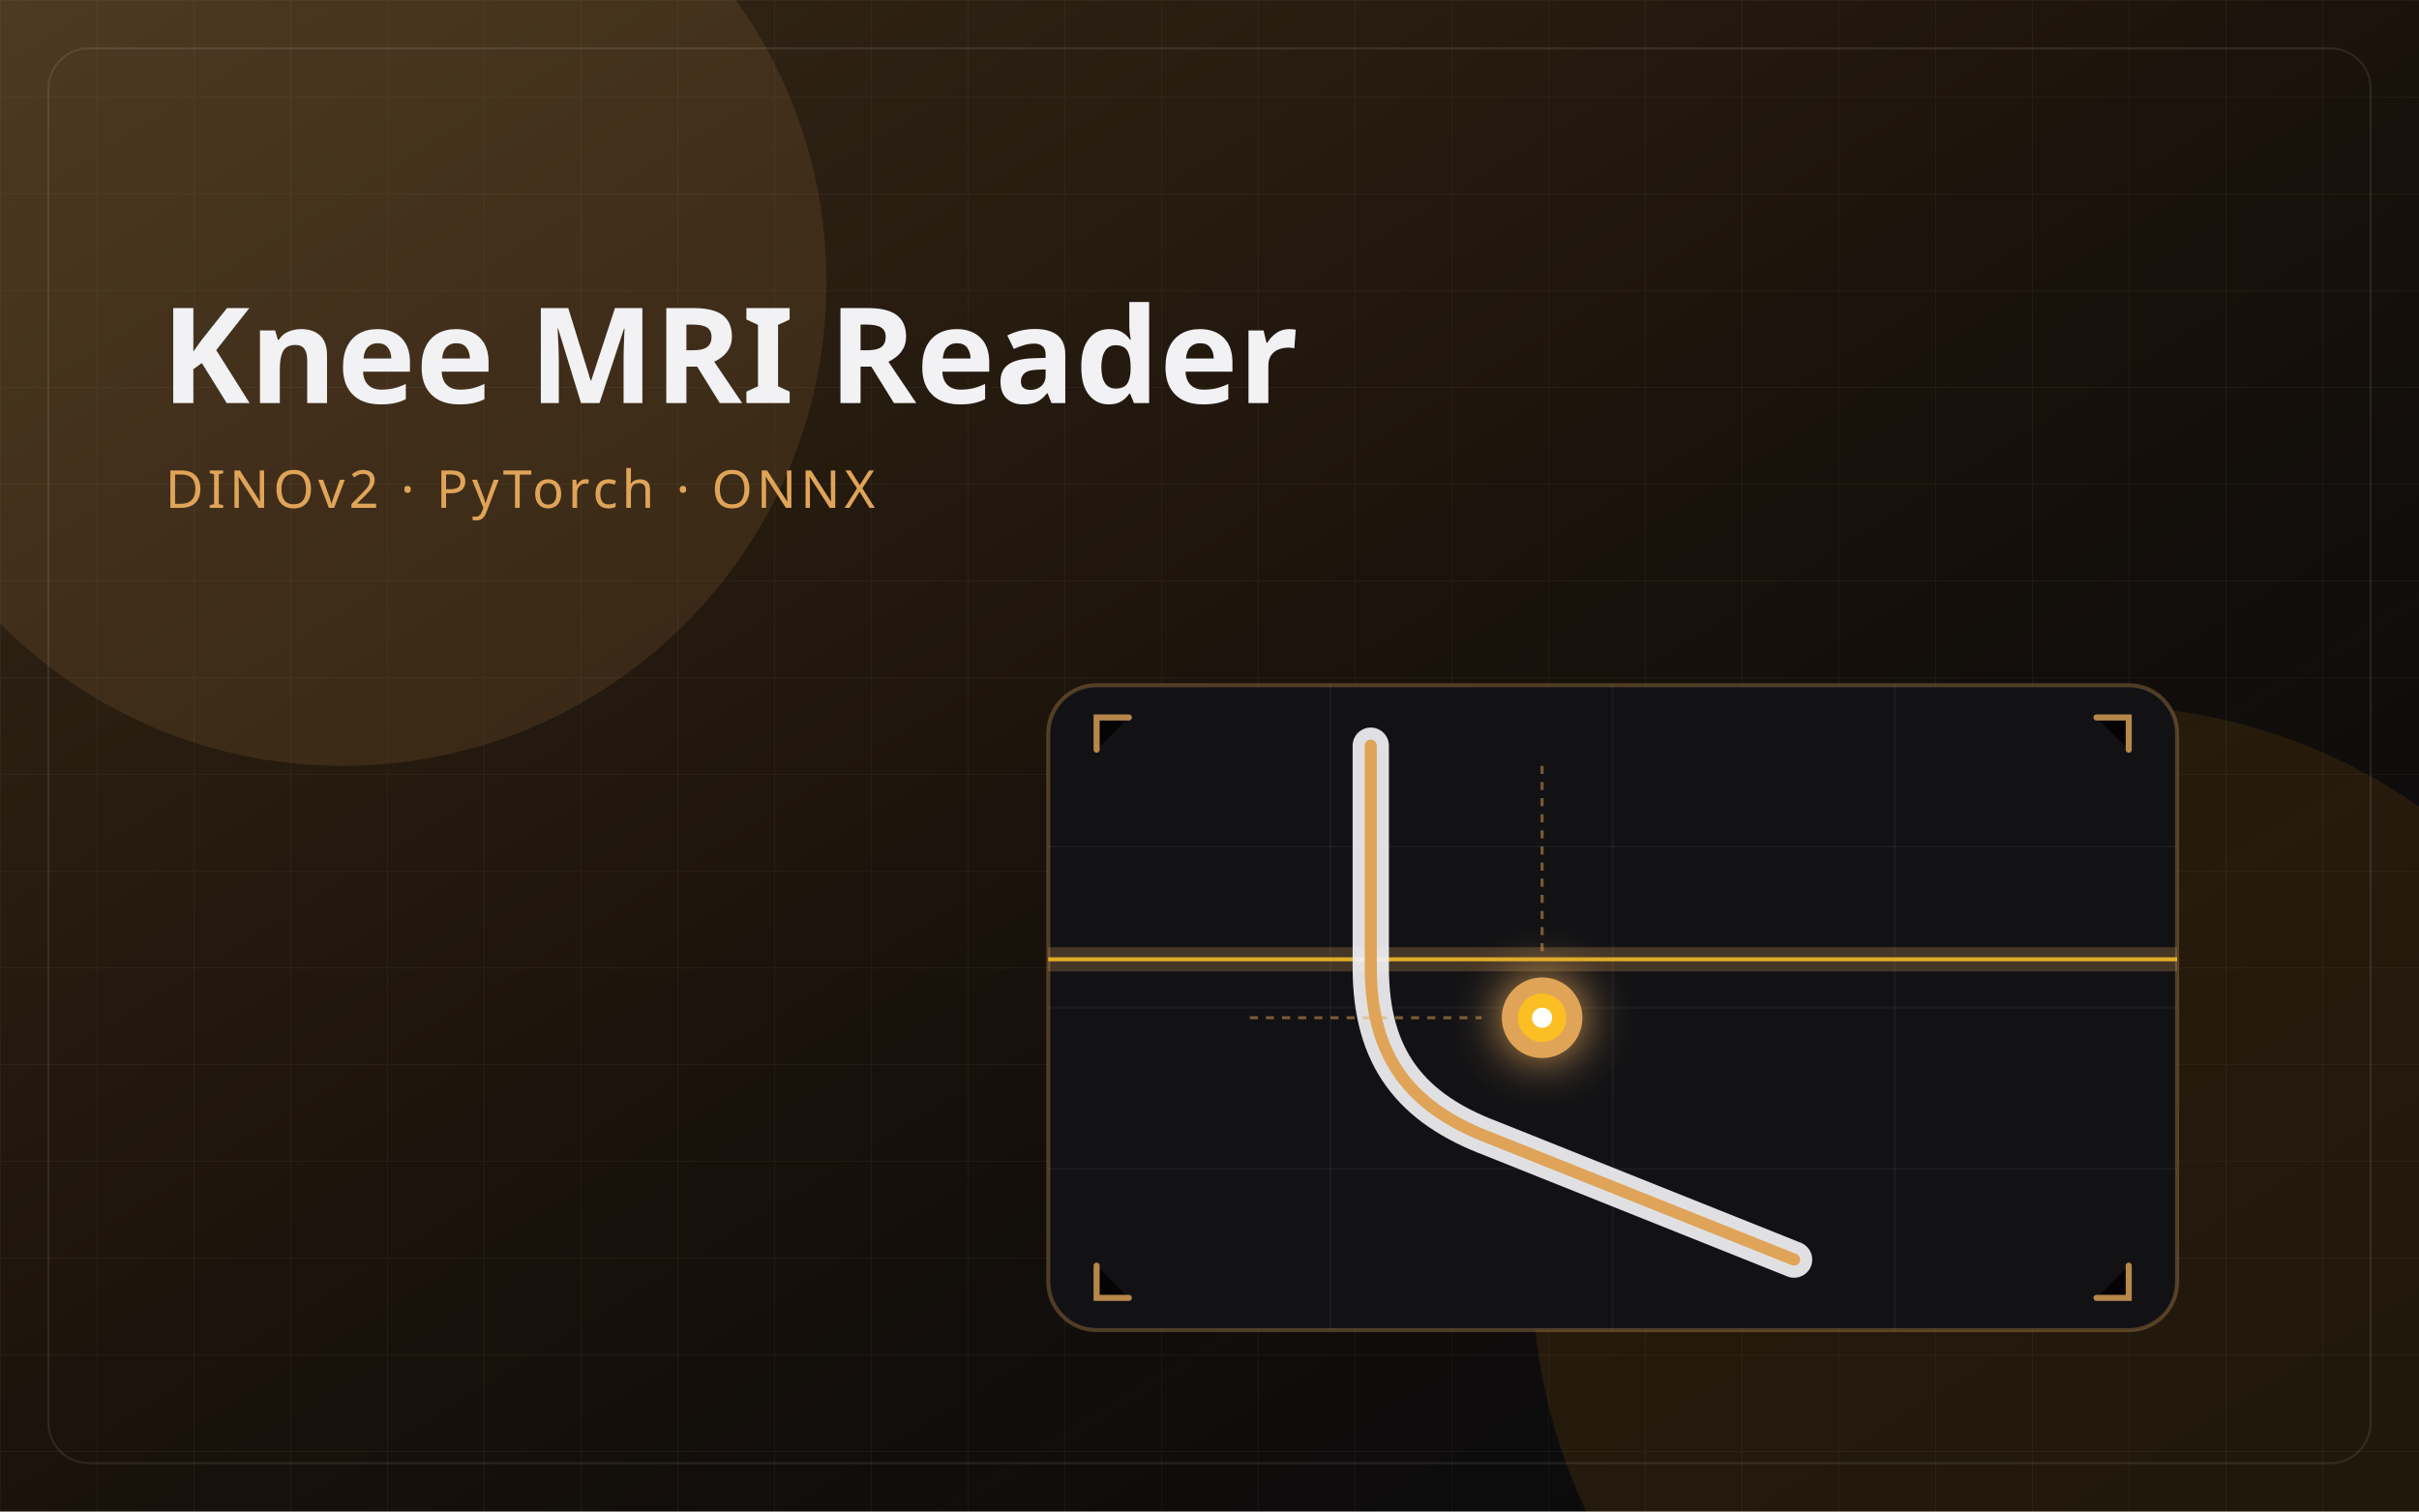
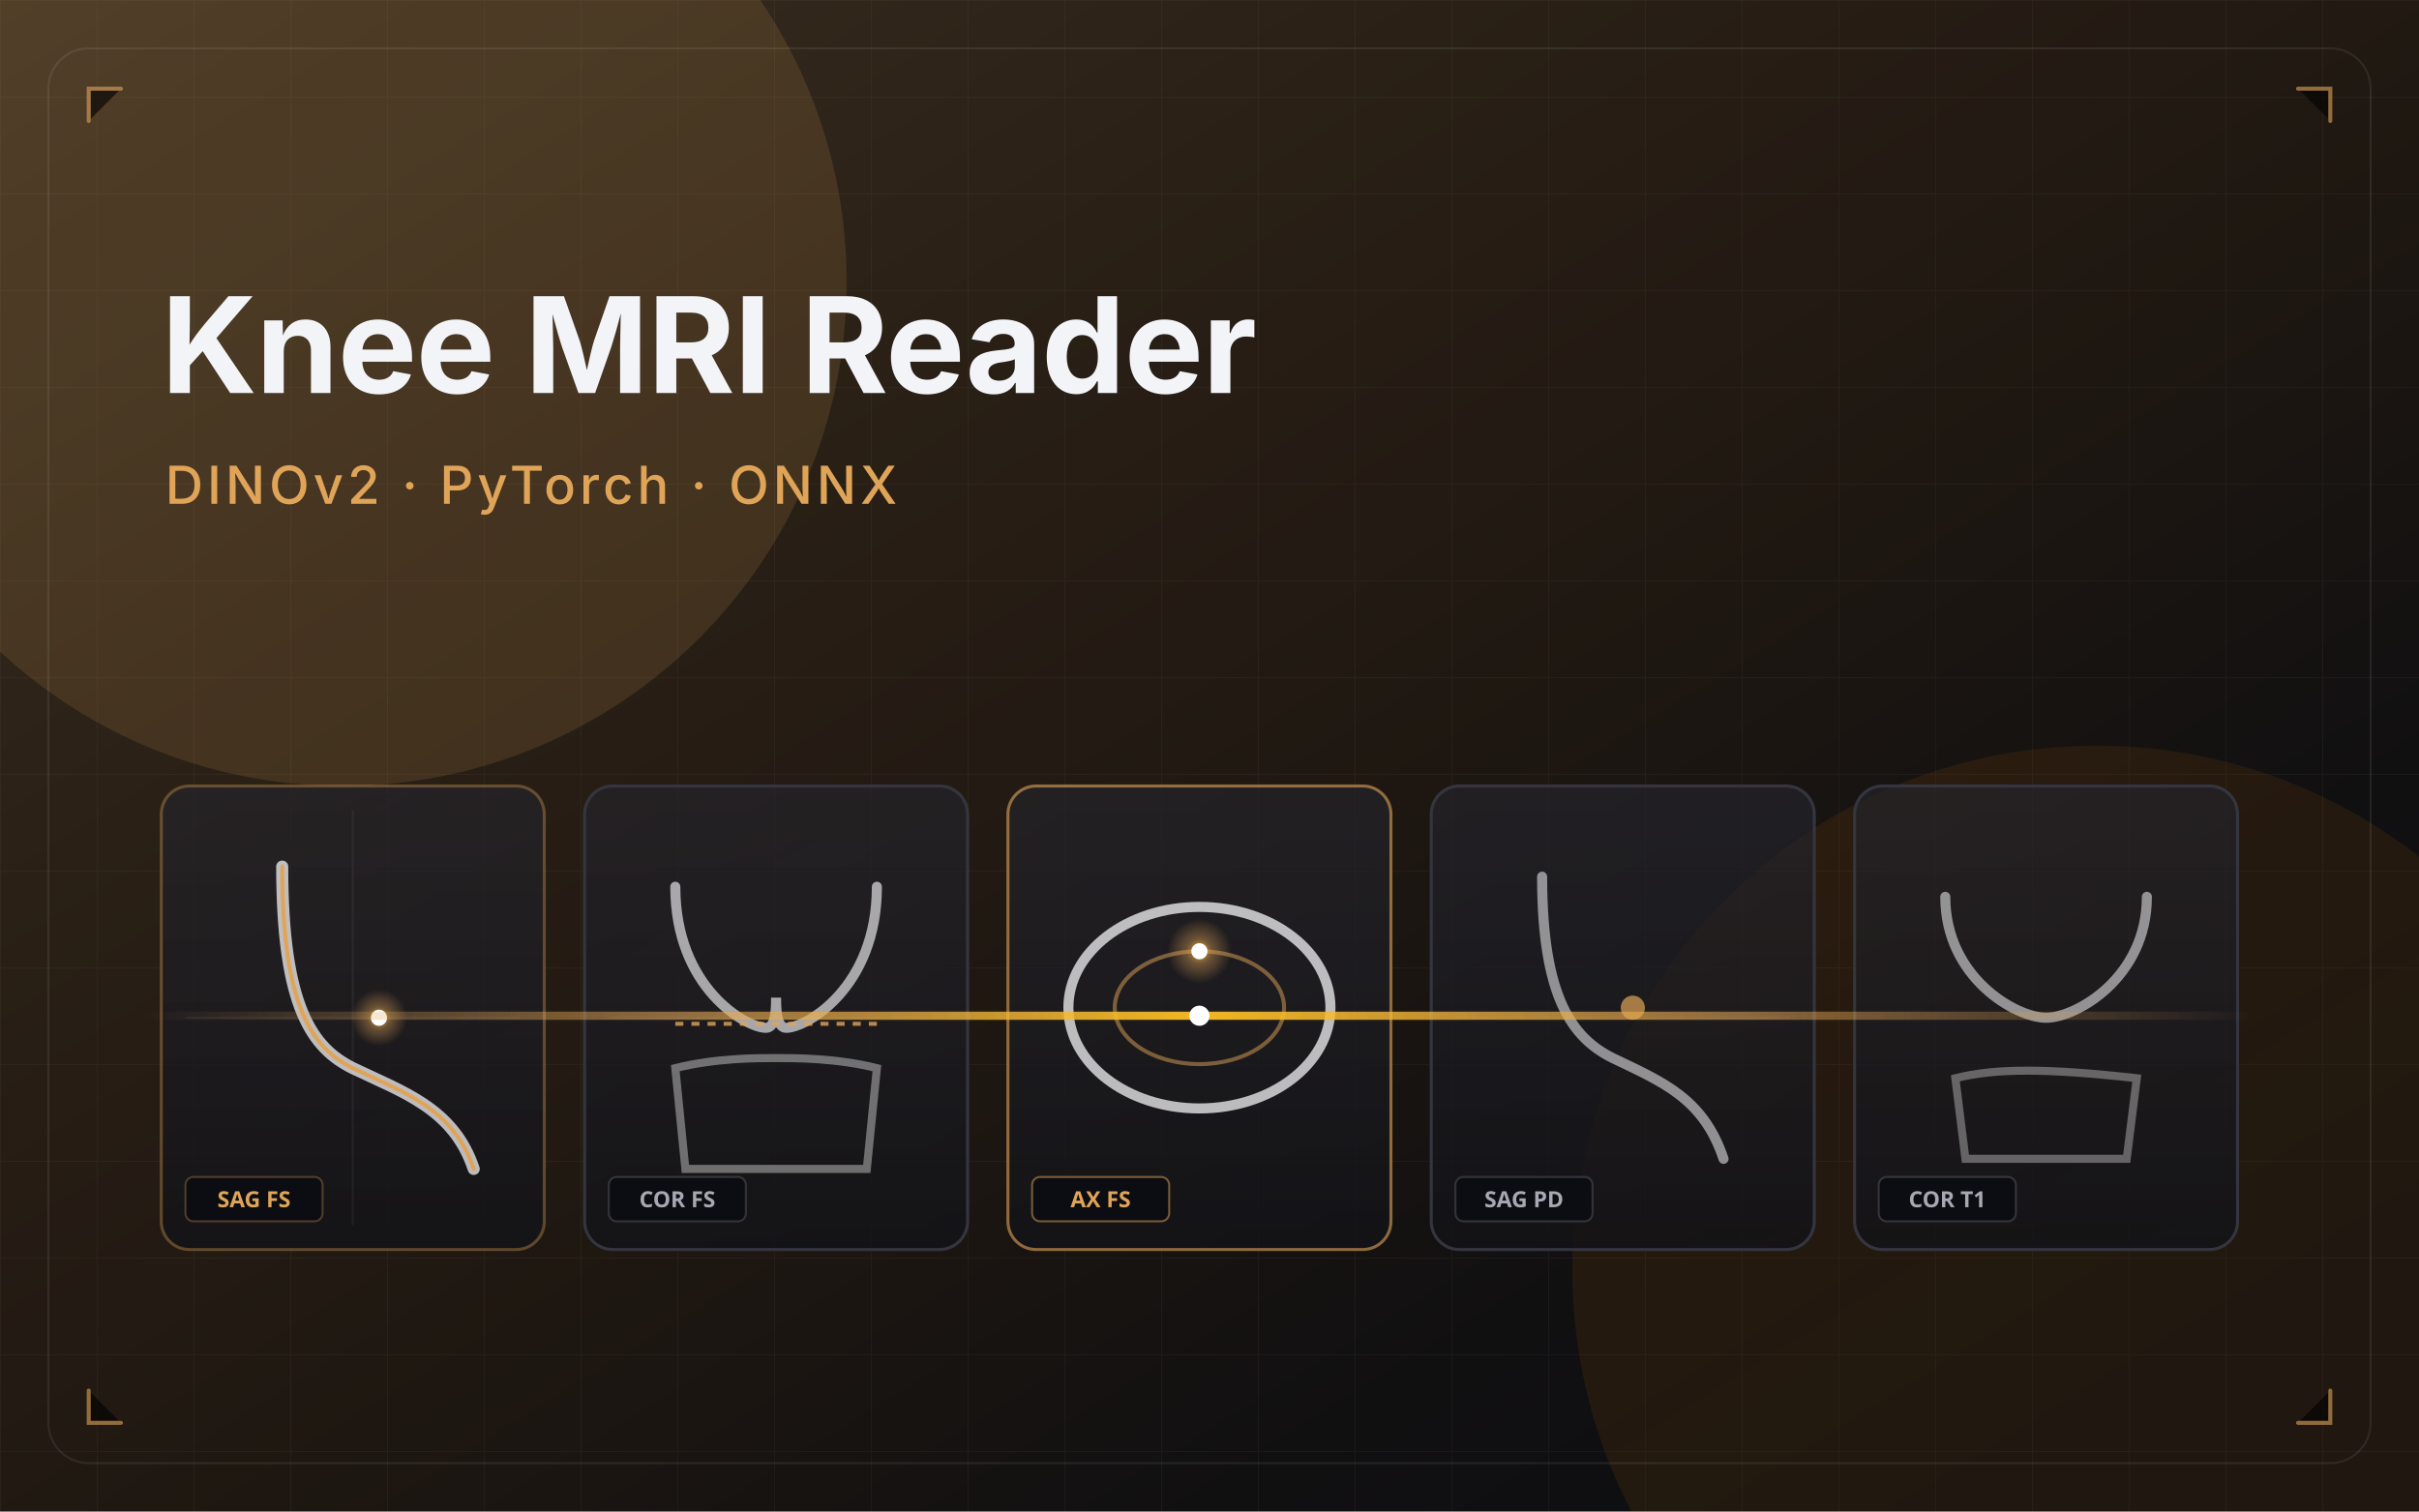
<svg xmlns="http://www.w3.org/2000/svg" viewBox="0 0 1200 750" width="1200" height="750" role="img" aria-label="Knee MRI Reader">
  <defs>
-     <linearGradient id="g" x1="0" y1="0" x2="1" y2="1">
+     <linearGradient id="amberGlow" x1="0" y1="0" x2="1" y2="1">
      <stop offset="0%" stop-color="#e0a458" stop-opacity="0.22" />
-       <stop offset="50%" stop-color="#d97706" stop-opacity="0.08" />
-       <stop offset="100%" stop-color="#0a0a0b" stop-opacity="0.0" />
+       <stop offset="60%" stop-color="#d97706" stop-opacity="0.08" />
+       <stop offset="100%" stop-color="#0a0a0b" stop-opacity="0" />
    </linearGradient>
-     <radialGradient id="glow" cx="65%" cy="65%" r="50%">
-       <stop offset="0%" stop-color="#e0a458" stop-opacity="0.25" />
+     <linearGradient id="cardGlass" x1="0" y1="0" x2="0" y2="1">
+       <stop offset="0%" stop-color="#24242c" stop-opacity="0.65" />
+       <stop offset="100%" stop-color="#121216" stop-opacity="0.85" />
+     </linearGradient>
+     <linearGradient id="goldBeam" x1="0" y1="0" x2="1" y2="0">
+       <stop offset="0%" stop-color="#e0a458" stop-opacity="0" />
+       <stop offset="25%" stop-color="#e0a458" stop-opacity="0.6" />
+       <stop offset="50%" stop-color="#fbbf24" stop-opacity="1" />
+       <stop offset="75%" stop-color="#e0a458" stop-opacity="0.6" />
+       <stop offset="100%" stop-color="#e0a458" stop-opacity="0" />
+     </linearGradient>
+     <radialGradient id="patellaGlow" cx="50%" cy="50%" r="50%">
+       <stop offset="0%" stop-color="#fbbf24" stop-opacity="0.9" />
+       <stop offset="40%" stop-color="#e0a458" stop-opacity="0.4" />
      <stop offset="100%" stop-color="#e0a458" stop-opacity="0" />
    </radialGradient>
    <pattern id="grid" width="48" height="48" patternUnits="userSpaceOnUse">
      <path d="M48 0H0V48" fill="none" stroke="#ffffff" stroke-opacity="0.04" stroke-width="1" />
    </pattern>
-     <clipPath id="viewportClip">
-       <rect x="520" y="340" width="560" height="320" rx="24" />
-     </clipPath>
+     <filter id="softGlow" x="-20%" y="-20%" width="140%" height="140%">
+       <feGaussianBlur stdDeviation="8" result="blur" />
+       <feComposite in="SourceGraphic" in2="blur" operator="over" />
+     </filter>
  </defs>
-   <rect width="1200" height="750" fill="#0a0a0c" />
+   <rect width="1200" height="750" fill="#0b0d12" />
  <rect width="1200" height="750" fill="url(#grid)" />
-   <rect width="1200" height="750" fill="url(#g)" />
-   <circle cx="170" cy="140" r="240" fill="#e0a458" fill-opacity="0.12" />
-   <circle cx="1040" cy="630" r="280" fill="#f59e0b" fill-opacity="0.10" />
-   <rect x="520" y="340" width="560" height="320" rx="24" fill="url(#glow)" />
-   <g font-family="'Space Grotesk',system-ui,sans-serif">
-     <text x="80" y="200" fill="#f2f2f4" font-size="66" font-weight="700">Knee MRI Reader</text>
-     <text x="82" y="252" fill="#e0a458" font-size="26" font-weight="500" letter-spacing="2">DINOv2 · PyTorch · ONNX</text>
+   <rect width="1200" height="750" fill="url(#amberGlow)" />
+   <circle cx="170" cy="140" r="250" fill="#e0a458" fill-opacity="0.14" />
+   <circle cx="1040" cy="630" r="260" fill="#d97706" fill-opacity="0.10" />
+   <g font-family="'Space Grotesk', system-ui, -apple-system, sans-serif">
+     <text x="80" y="195" fill="#f2f4f8" font-size="66" font-weight="700" letter-spacing="-0.5">Knee MRI Reader</text>
+     <text x="82" y="250" fill="#e0a458" font-size="26" font-weight="500" letter-spacing="2">DINOv2 · PyTorch · ONNX</text>
  </g>
-   <rect x="520" y="340" width="560" height="320" rx="24" fill="#121215" stroke="#e0a458" stroke-opacity="0.3" stroke-width="2" />
-   <g clipPath="url(#viewportClip)">
-     <line x1="520" y1="420" x2="1080" y2="420" stroke="#ffffff" stroke-opacity="0.04" stroke-width="1" />
-     <line x1="520" y1="500" x2="1080" y2="500" stroke="#ffffff" stroke-opacity="0.04" stroke-width="1" />
-     <line x1="520" y1="580" x2="1080" y2="580" stroke="#ffffff" stroke-opacity="0.04" stroke-width="1" />
-     <line x1="660" y1="340" x2="660" y2="660" stroke="#ffffff" stroke-opacity="0.04" stroke-width="1" />
-     <line x1="800" y1="340" x2="800" y2="660" stroke="#ffffff" stroke-opacity="0.04" stroke-width="1" />
-     <line x1="940" y1="340" x2="940" y2="660" stroke="#ffffff" stroke-opacity="0.04" stroke-width="1" />
-     <rect x="520" y="470" width="560" height="12" fill="#e0a458" fill-opacity="0.25" />
-     <line x1="520" y1="476" x2="1080" y2="476" stroke="#fbbf24" stroke-width="2" opacity="0.85" />
-     <path d="M680 370 V480 C680 525 700 550 740 565 L890 625" fill="none" stroke="#f2f2f4" stroke-width="18" stroke-linecap="round" stroke-linejoin="round" opacity="0.92" />
-     <path d="M680 370 V480 C680 525 700 550 740 565 L890 625" fill="none" stroke="#e0a458" stroke-width="6" stroke-linecap="round" stroke-linejoin="round" />
-     <circle cx="765" cy="505" r="20" fill="#e0a458" filter="drop-shadow(0 0 12px #e0a458)" />
-     <circle cx="765" cy="505" r="12" fill="#fbbf24" />
-     <circle cx="765" cy="505" r="5" fill="#fff" />
-     <line x1="765" y1="380" x2="765" y2="475" stroke="#e0a458" stroke-opacity="0.5" stroke-width="1.5" stroke-dasharray="4 4" />
-     <line x1="620" y1="505" x2="735" y2="505" stroke="#e0a458" stroke-opacity="0.5" stroke-width="1.5" stroke-dasharray="4 4" />
+   <g transform="translate(80, 390)">
+     <g transform="translate(0, 0)">
+       <rect width="190" height="230" rx="14" fill="url(#cardGlass)" stroke="#e0a458" stroke-opacity="0.35" stroke-width="1.5" />
+       <line x1="12" y1="115" x2="178" y2="115" stroke="#ffffff" stroke-opacity="0.05" stroke-width="1" />
+       <line x1="95" y1="12" x2="95" y2="218" stroke="#ffffff" stroke-opacity="0.05" stroke-width="1" />
+       <path d="M60 40 C60 110 75 130 95 140 C120 152 145 160 155 190" fill="none" stroke="#f2f2f4" stroke-opacity="0.75" stroke-width="6" stroke-linecap="round" />
+       <path d="M60 40 C60 110 75 130 95 140 C120 152 145 160 155 190" fill="none" stroke="#e0a458" stroke-width="2" stroke-linecap="round" />
+       <circle cx="108" cy="115" r="14" fill="url(#patellaGlow)" />
+       <circle cx="108" cy="115" r="4" fill="#fff" />
+       <rect x="12" y="194" width="68" height="22" rx="4" fill="#0b0d12" fill-opacity="0.9" stroke="#e0a458" stroke-opacity="0.3" />
+       <text x="46" y="209" fill="#e0a458" font-family="'Space Grotesk',sans-serif" font-size="11" font-weight="600" text-anchor="middle">SAG FS</text>
+     </g>
+     <g transform="translate(210, 0)">
+       <rect width="190" height="230" rx="14" fill="url(#cardGlass)" stroke="#353540" stroke-width="1.5" />
+       <line x1="12" y1="115" x2="178" y2="115" stroke="#ffffff" stroke-opacity="0.05" stroke-width="1" />
+       <path d="M45 50 C45 100 80 120 90 120 C95 120 95 110 95 105 C95 110 95 120 100 120 C110 120 145 100 145 50" fill="none" stroke="#f2f2f4" stroke-opacity="0.65" stroke-width="5" stroke-linecap="round" />
+       <path d="M45 140 C65 135 85 135 95 135 C105 135 125 135 145 140 L140 190 L50 190 Z" fill="none" stroke="#f2f2f4" stroke-opacity="0.4" stroke-width="4" stroke-linecap="round" />
+       <line x1="45" y1="118" x2="145" y2="118" stroke="#e0a458" stroke-width="2" stroke-dasharray="4 4" stroke-opacity="0.8" />
+       <rect x="12" y="194" width="68" height="22" rx="4" fill="#0b0d12" fill-opacity="0.9" stroke="#ffffff" stroke-opacity="0.15" />
+       <text x="46" y="209" fill="#a8a8b2" font-family="'Space Grotesk',sans-serif" font-size="11" font-weight="600" text-anchor="middle">COR FS</text>
+     </g>
+     <g transform="translate(420, 0)">
+       <rect width="190" height="230" rx="14" fill="url(#cardGlass)" stroke="#e0a458" stroke-opacity="0.6" stroke-width="1.5" />
+       <ellipse cx="95" cy="110" rx="65" ry="50" fill="none" stroke="#f2f2f4" stroke-opacity="0.75" stroke-width="5" />
+       <ellipse cx="95" cy="110" rx="42" ry="28" fill="none" stroke="#e0a458" stroke-opacity="0.5" stroke-width="2" />
+       <circle cx="95" cy="82" r="16" fill="url(#patellaGlow)" />
+       <circle cx="95" cy="82" r="4" fill="#fff" />
+       <rect x="12" y="194" width="68" height="22" rx="4" fill="#0b0d12" fill-opacity="0.9" stroke="#e0a458" stroke-opacity="0.5" />
+       <text x="46" y="209" fill="#e0a458" font-family="'Space Grotesk',sans-serif" font-size="11" font-weight="600" text-anchor="middle">AX FS</text>
+     </g>
+     <g transform="translate(630, 0)">
+       <rect width="190" height="230" rx="14" fill="url(#cardGlass)" stroke="#353540" stroke-width="1.5" />
+       <line x1="12" y1="115" x2="178" y2="115" stroke="#ffffff" stroke-opacity="0.05" stroke-width="1" />
+       <path d="M55 45 C55 105 70 125 90 135 C115 147 135 155 145 185" fill="none" stroke="#f2f2f4" stroke-opacity="0.55" stroke-width="5" stroke-linecap="round" />
+       <circle cx="100" cy="110" r="6" fill="#e0a458" fill-opacity="0.7" />
+       <rect x="12" y="194" width="68" height="22" rx="4" fill="#0b0d12" fill-opacity="0.9" stroke="#ffffff" stroke-opacity="0.15" />
+       <text x="46" y="209" fill="#a8a8b2" font-family="'Space Grotesk',sans-serif" font-size="11" font-weight="600" text-anchor="middle">SAG PD</text>
+     </g>
+     <g transform="translate(840, 0)">
+       <rect width="190" height="230" rx="14" fill="url(#cardGlass)" stroke="#353540" stroke-width="1.5" />
+       <path d="M45 55 C45 95 80 115 95 115 C110 115 145 95 145 55" fill="none" stroke="#f2f2f4" stroke-opacity="0.55" stroke-width="5" stroke-linecap="round" />
+       <path d="M50 145 C70 140 95 140 140 145 L135 185 L55 185 Z" fill="none" stroke="#f2f2f4" stroke-opacity="0.35" stroke-width="4" stroke-linecap="round" />
+       <rect x="12" y="194" width="68" height="22" rx="4" fill="#0b0d12" fill-opacity="0.9" stroke="#ffffff" stroke-opacity="0.15" />
+       <text x="46" y="209" fill="#a8a8b2" font-family="'Space Grotesk',sans-serif" font-size="11" font-weight="600" text-anchor="middle">COR T1</text>
+     </g>
+     <rect x="-10" y="112" width="1050" height="4" fill="url(#goldBeam)" opacity="0.95" filter="url(#softGlow)" />
+     <circle cx="515" cy="114" r="5" fill="#fff" />
  </g>
-   <g stroke="#e0a458" stroke-width="3" stroke-linecap="round" opacity="0.8">
-     <path d="M544 372 V356 H560" />
-     <path d="M1056 372 V356 H1040" />
-     <path d="M544 628 V644 H560" />
-     <path d="M1056 628 V644 H1040" />
+   <g stroke="#e0a458" stroke-width="2" stroke-linecap="round" opacity="0.6">
+     <path d="M44 60 V44 H60" />
+     <path d="M1156 60 V44 H1140" />
+     <path d="M44 690 V706 H60" />
+     <path d="M1156 690 V706 H1140" />
  </g>
-   <rect x="24" y="24" width="1152" height="702" rx="20" fill="none" stroke="#ffffff" stroke-opacity="0.09" />
+   <rect x="24" y="24" width="1152" height="702" rx="20" fill="none" stroke="#ffffff" stroke-opacity="0.08" />
</svg>
